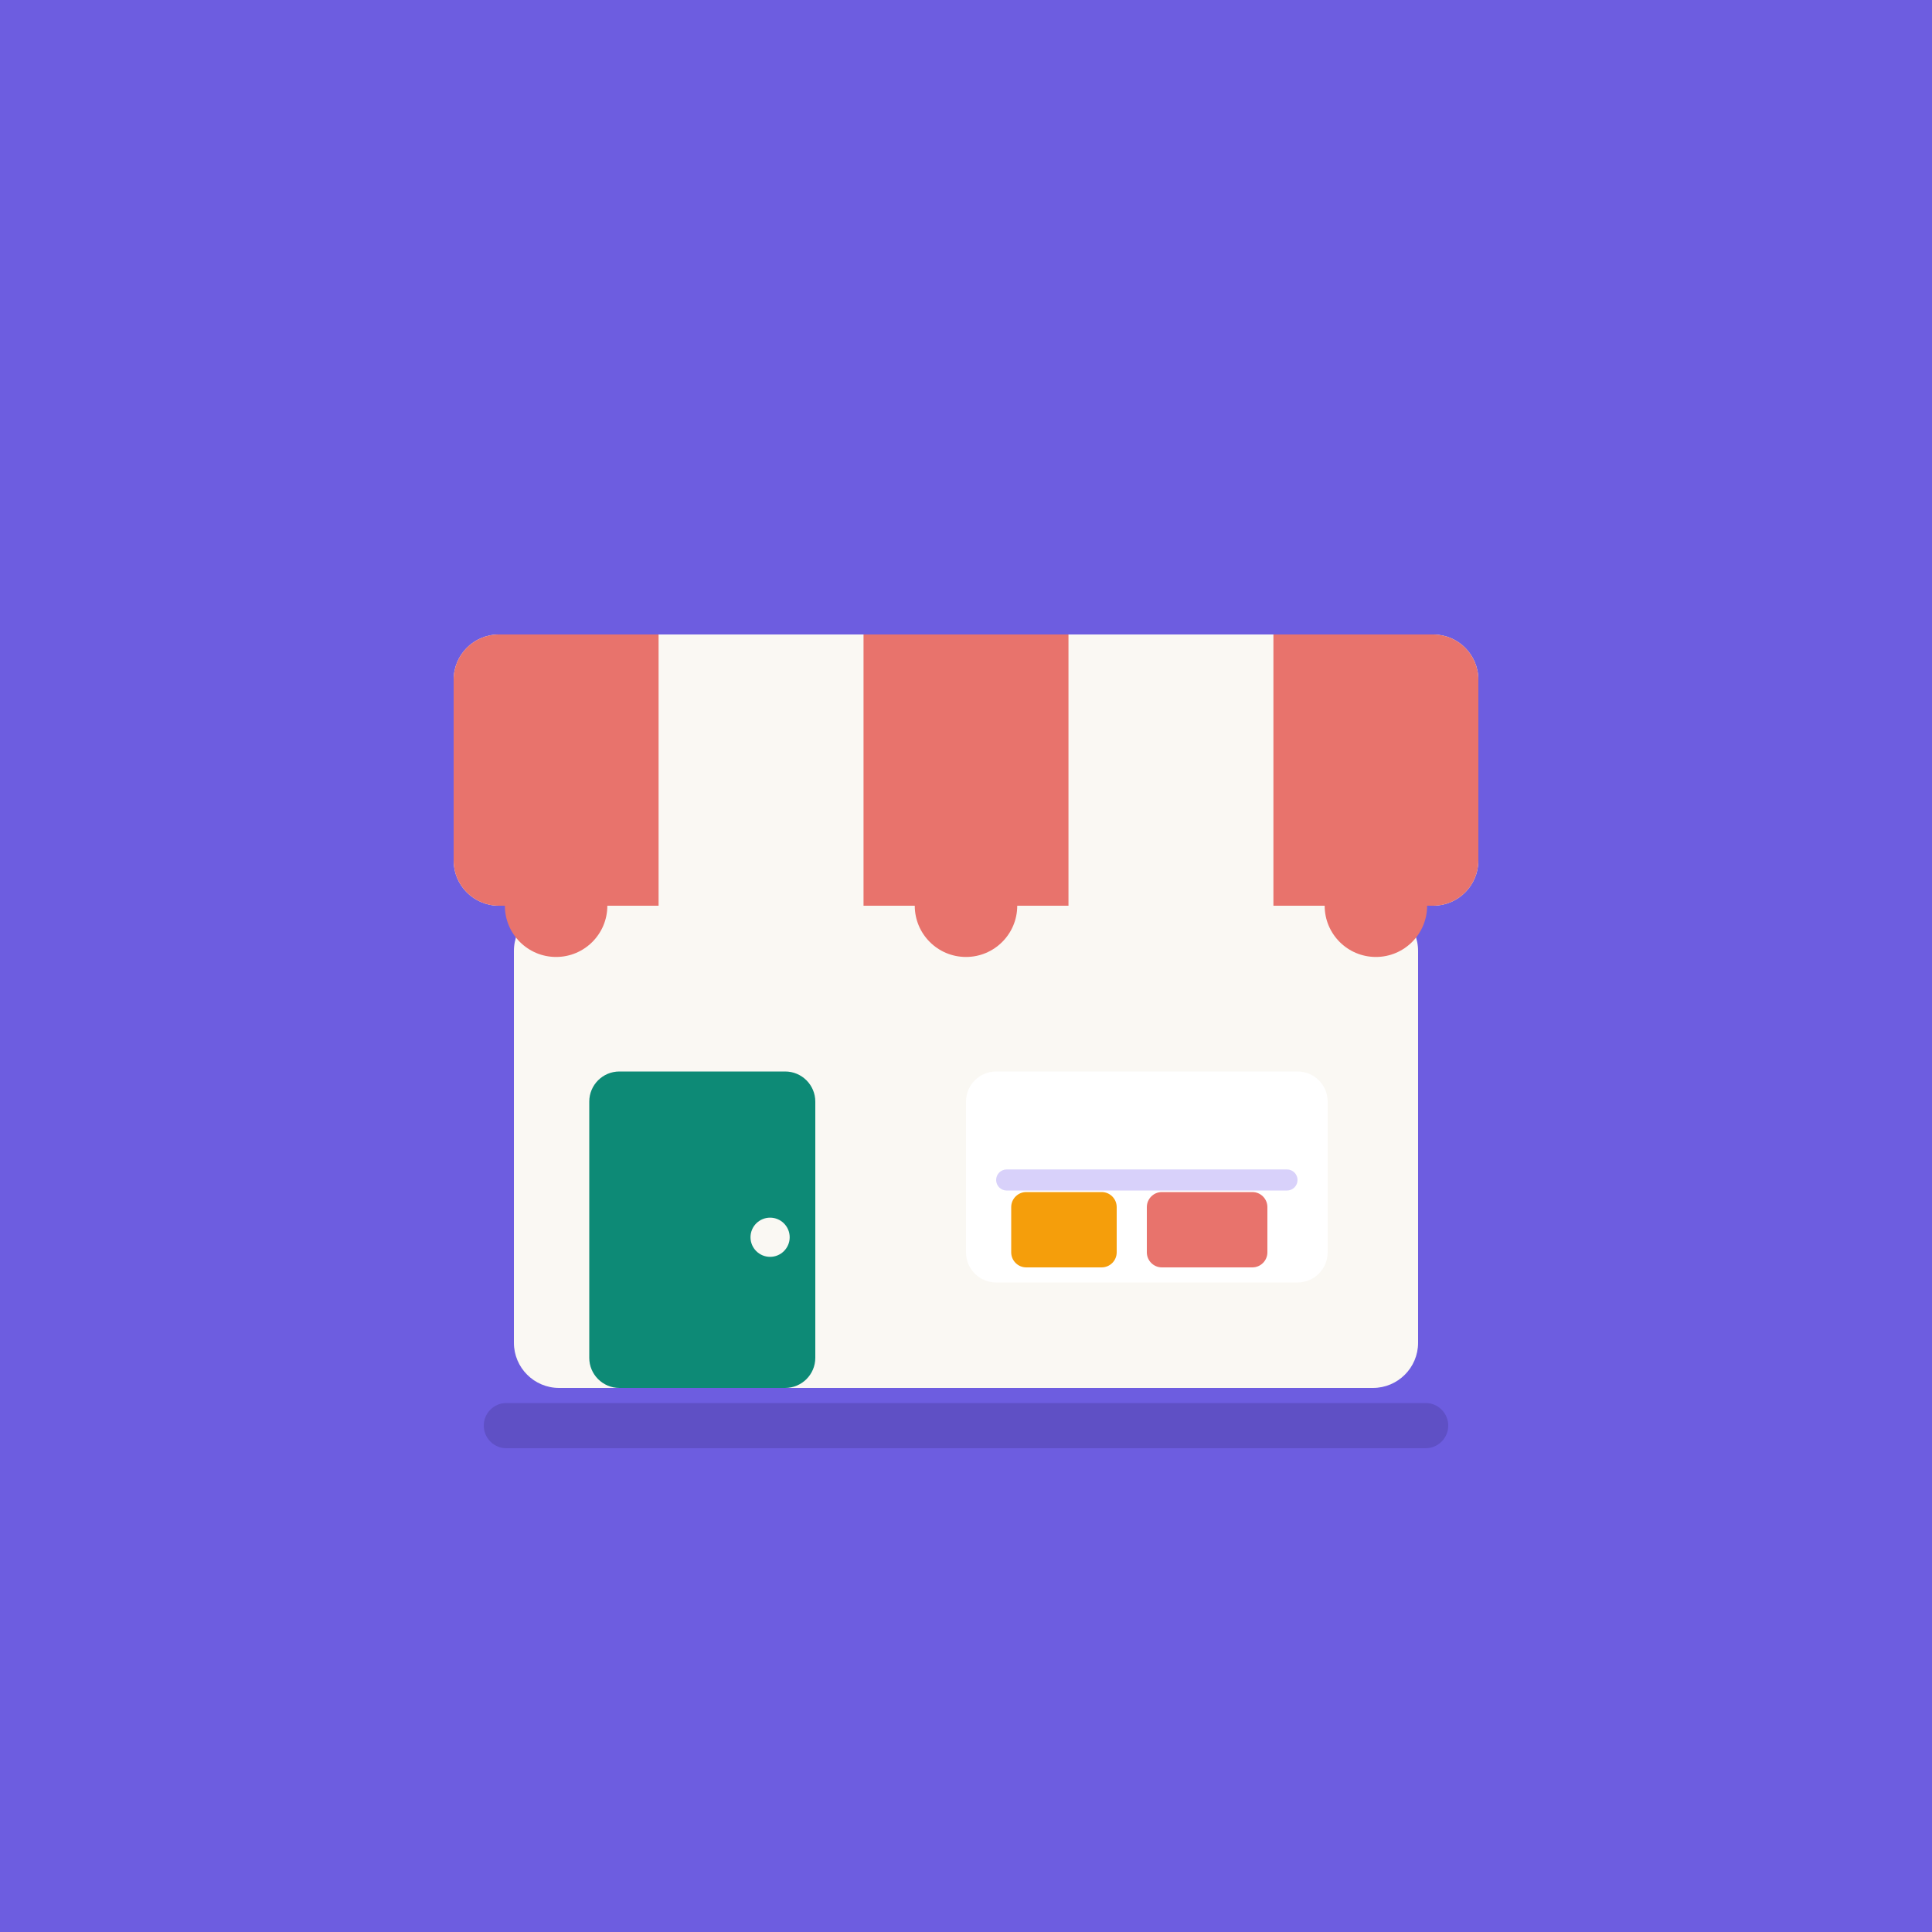
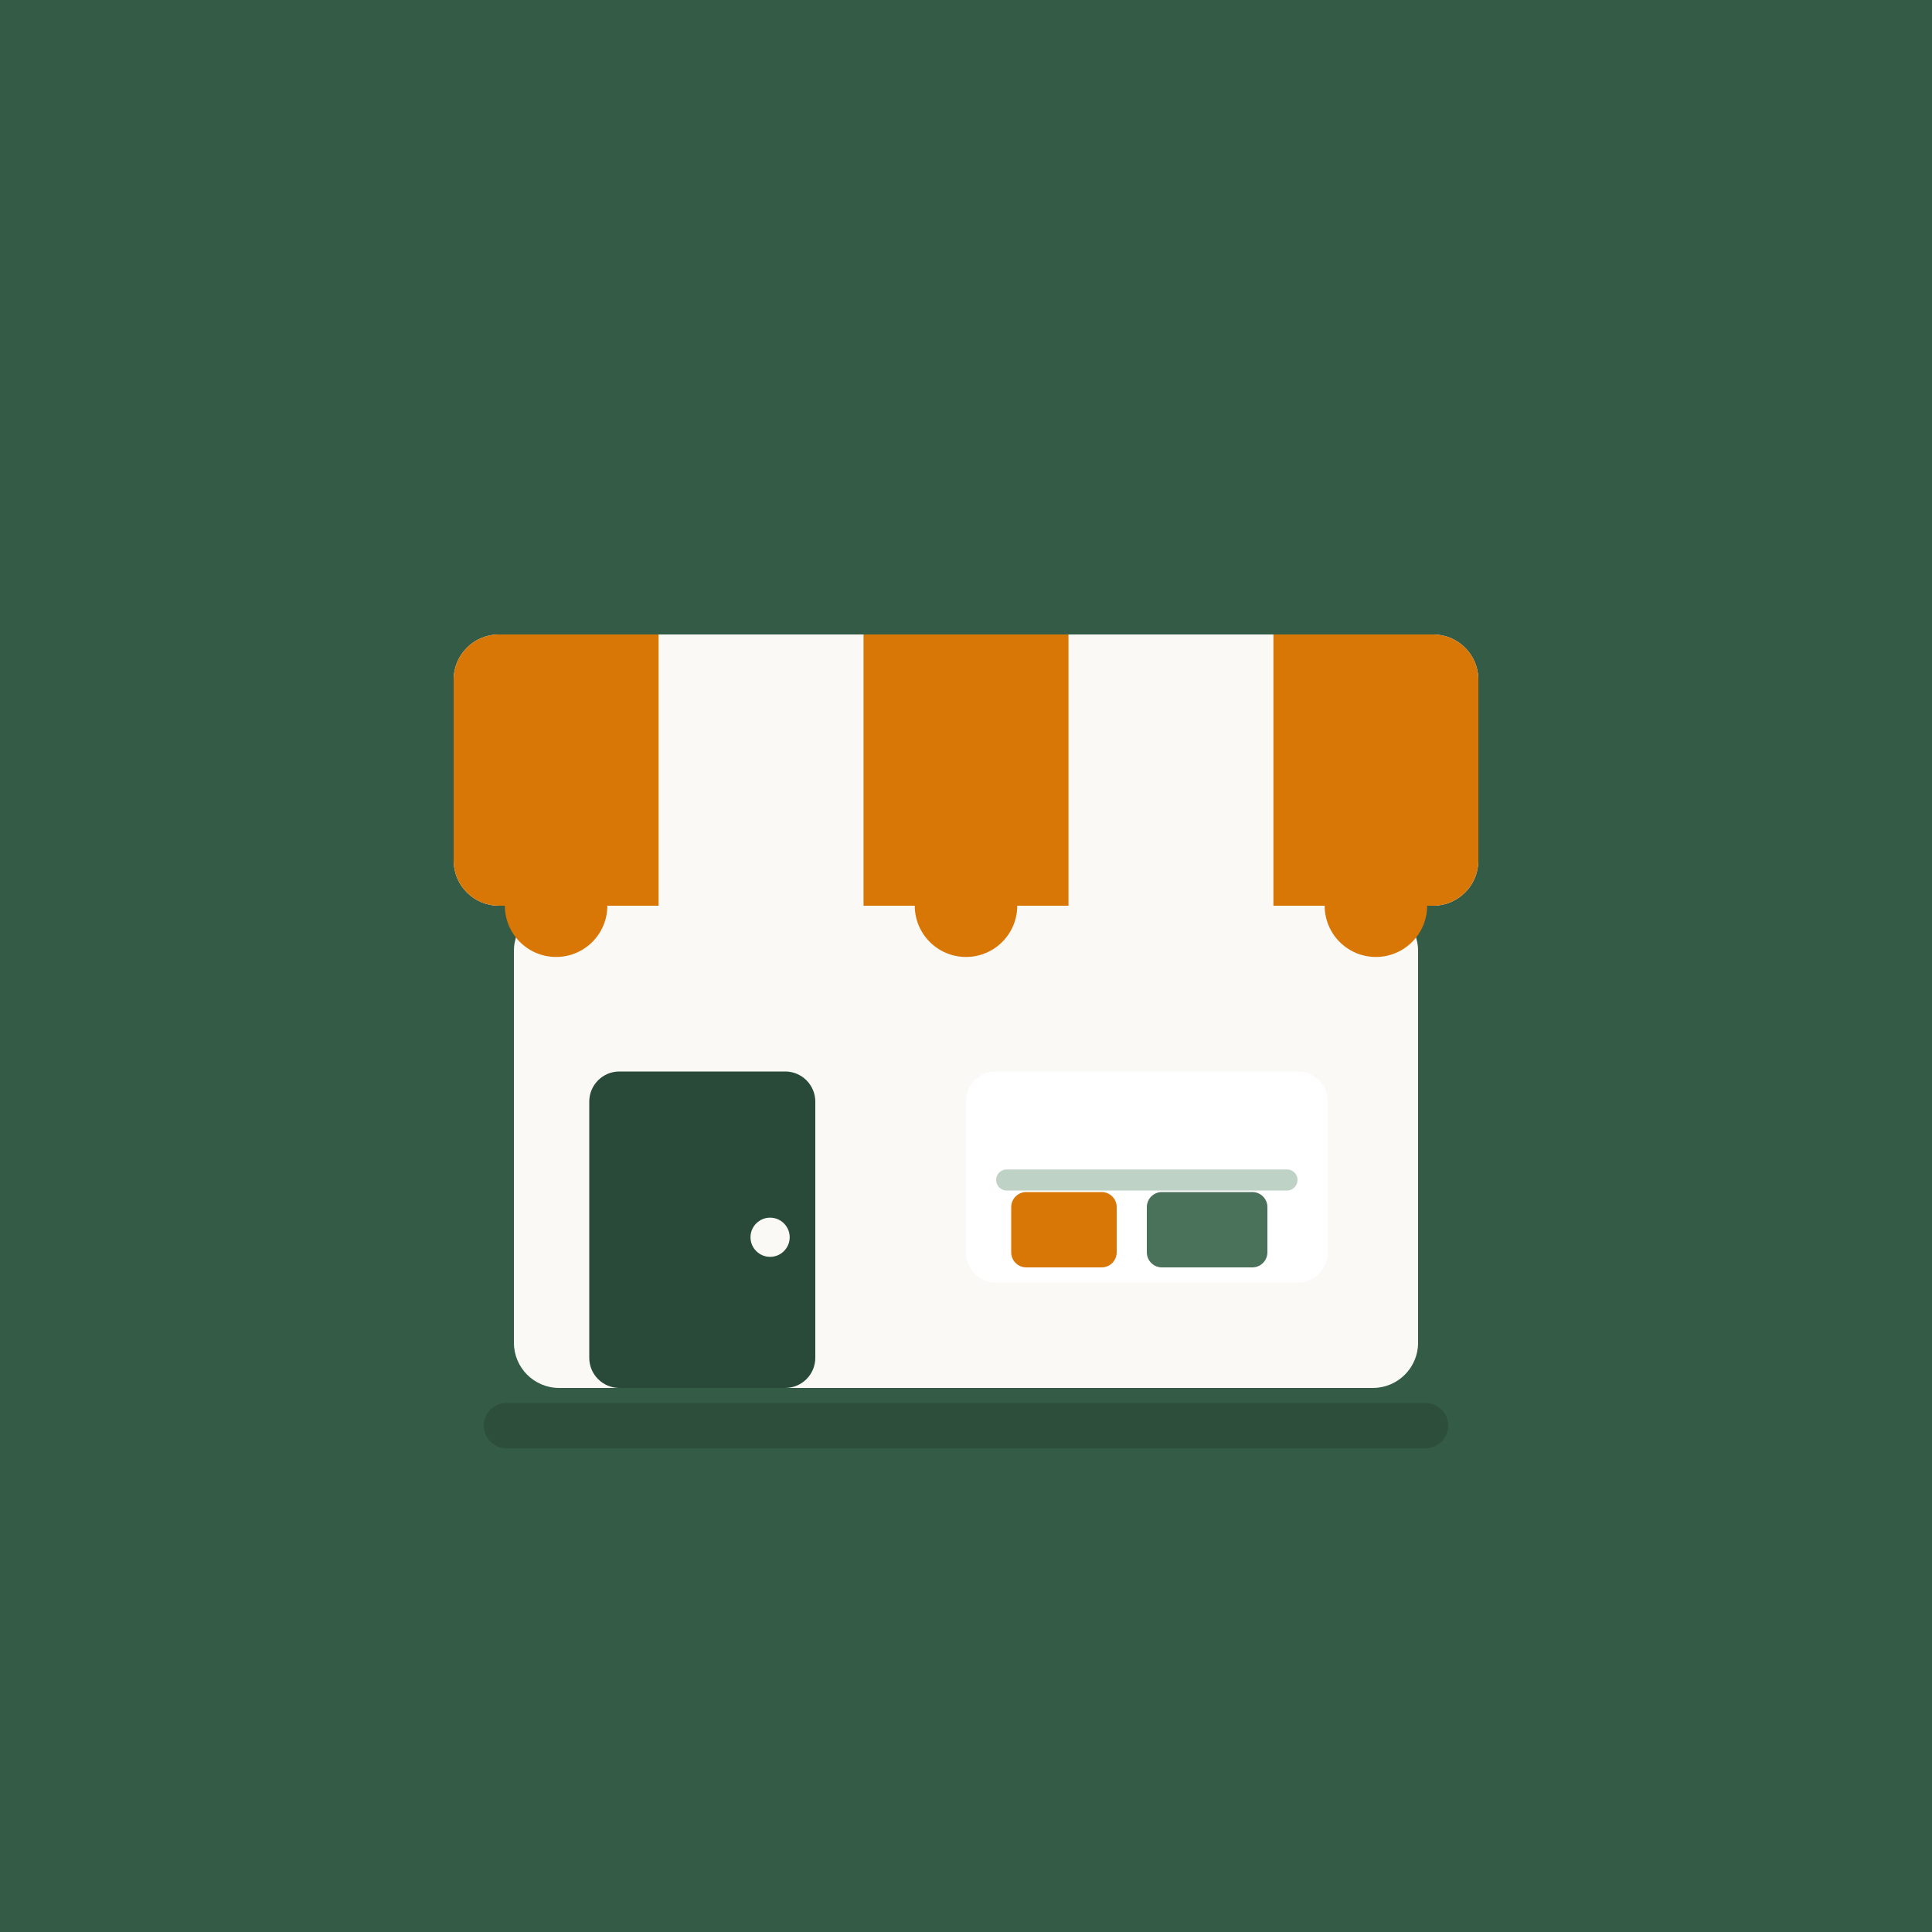
<svg xmlns="http://www.w3.org/2000/svg" viewBox="0 0 100 100" role="img" aria-label="Tindahan">
-   <rect x="0" y="0" width="100" height="100" fill="#6d5de0" />
+   <rect x="0" y="0" width="100" height="100" fill="#345b46" />
  <g transform="translate(50,50) scale(0.78) translate(-50,-50)">
-     <rect x="18" y="79" width="64" height="3" rx="1.5" fill="#332874" opacity="0.25" />
-     <rect x="20" y="46" width="60" height="32" rx="3" fill="#faf8f3" />
+     <rect x="18" y="79" width="64" height="3" rx="1.5" fill="#16271d" opacity="0.25" />
+     <rect x="20" y="46" width="60" height="32" rx="3" fill="#faf9f6" />
    <clipPath id="awning-clip-maskable">
      <rect x="16" y="28" width="68" height="18" rx="3" />
    </clipPath>
    <g clip-path="url(#awning-clip-maskable)">
-       <rect x="16" y="28" width="68" height="18" fill="#faf8f3" />
-       <rect x="16" y="28" width="13.6" height="18" fill="#e8736c" />
-       <rect x="43.2" y="28" width="13.6" height="18" fill="#e8736c" />
-       <rect x="70.4" y="28" width="13.6" height="18" fill="#e8736c" />
+       <rect x="16" y="28" width="68" height="18" fill="#faf9f6" />
+       <rect x="16" y="28" width="13.6" height="18" fill="#d97706" />
+       <rect x="43.2" y="28" width="13.6" height="18" fill="#d97706" />
+       <rect x="70.4" y="28" width="13.6" height="18" fill="#d97706" />
    </g>
-     <circle cx="22.8" cy="46" r="3.4" fill="#e8736c" />
-     <circle cx="36.4" cy="46" r="3.4" fill="#faf8f3" />
-     <circle cx="50" cy="46" r="3.4" fill="#e8736c" />
-     <circle cx="63.6" cy="46" r="3.4" fill="#faf8f3" />
-     <circle cx="77.2" cy="46" r="3.4" fill="#e8736c" />
-     <rect x="25" y="57" width="15" height="21" rx="2" fill="#0d8a76" />
-     <circle cx="37" cy="68" r="1.3" fill="#faf8f3" />
+     <circle cx="22.8" cy="46" r="3.4" fill="#d97706" />
+     <circle cx="36.4" cy="46" r="3.4" fill="#faf9f6" />
+     <circle cx="50" cy="46" r="3.4" fill="#d97706" />
+     <circle cx="63.6" cy="46" r="3.4" fill="#faf9f6" />
+     <circle cx="77.2" cy="46" r="3.4" fill="#d97706" />
+     <rect x="25" y="57" width="15" height="21" rx="2" fill="#2a4a39" />
+     <circle cx="37" cy="68" r="1.3" fill="#faf9f6" />
    <rect x="50" y="57" width="24" height="14" rx="2" fill="#ffffff" />
-     <rect x="52" y="63.5" width="20" height="1.4" rx="0.7" fill="#d8d1fa" />
-     <rect x="53" y="65" width="7" height="5" rx="1" fill="#f59e0b" />
-     <rect x="62" y="65" width="8" height="5" rx="1" fill="#e8736c" />
+     <rect x="52" y="63.5" width="20" height="1.4" rx="0.7" fill="#bfd2c6" />
+     <rect x="53" y="65" width="7" height="5" rx="1" fill="#d97706" />
+     <rect x="62" y="65" width="8" height="5" rx="1" fill="#4a7159" />
  </g>
</svg>
